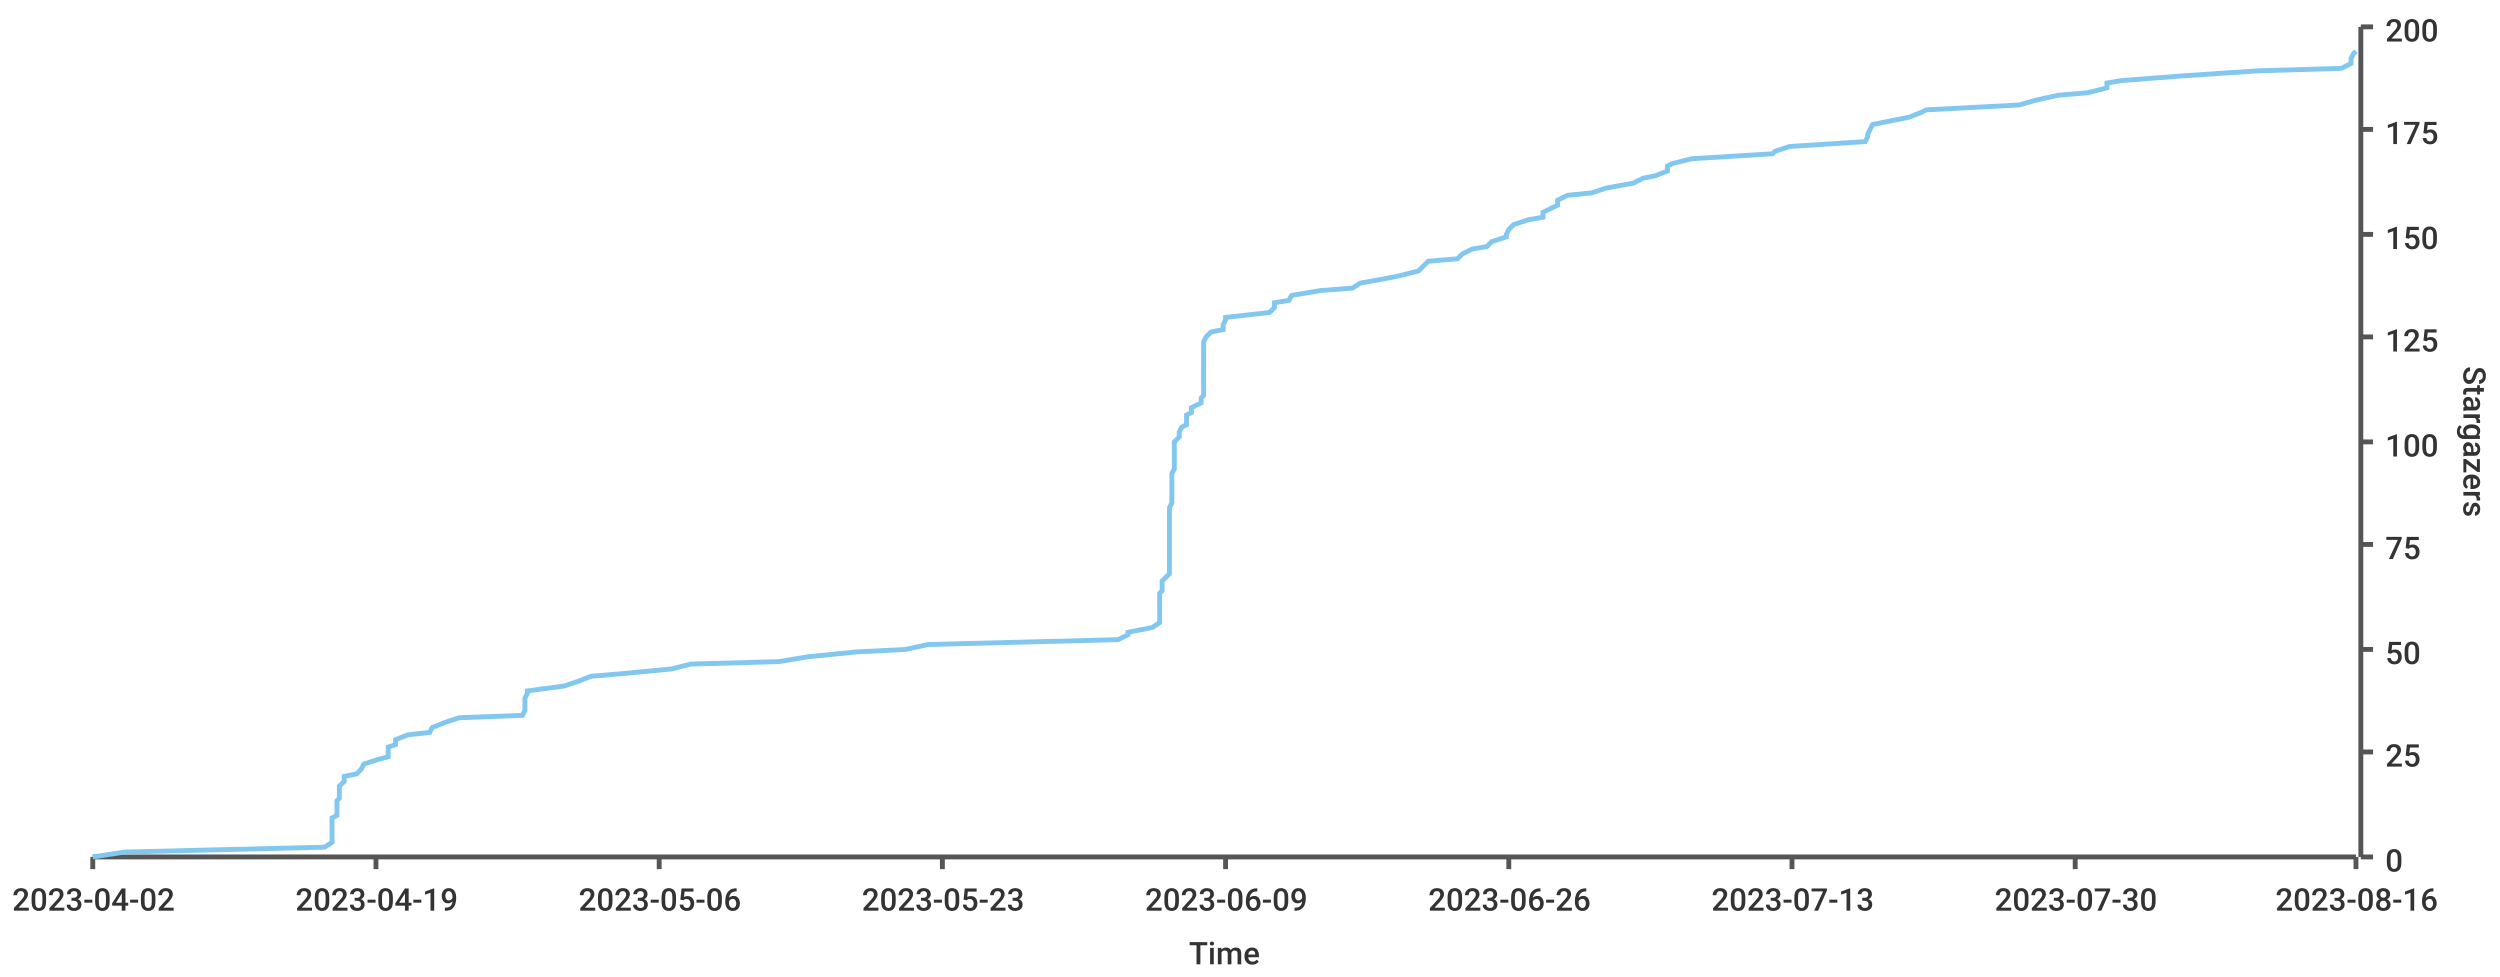
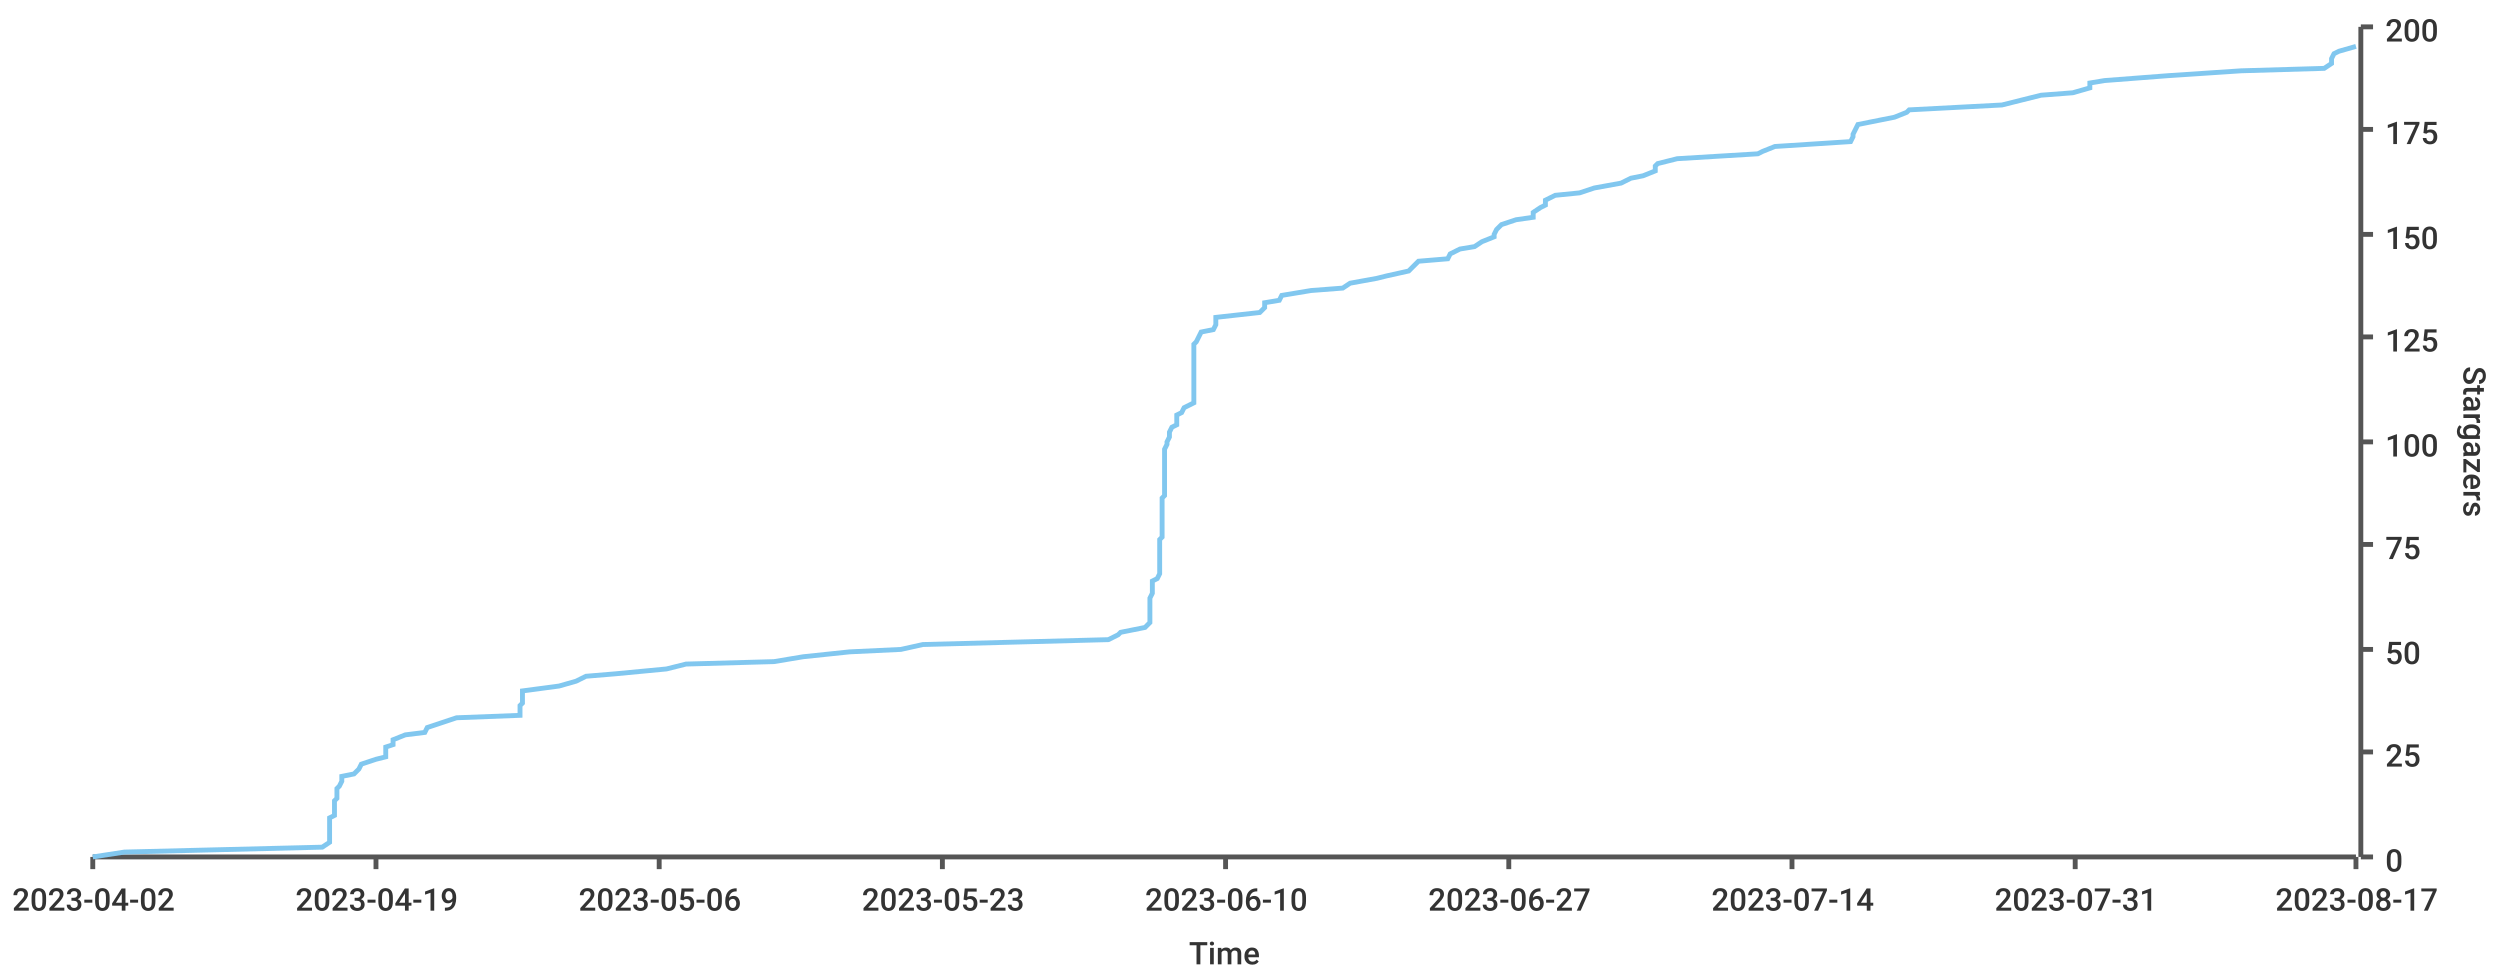
<svg xmlns="http://www.w3.org/2000/svg" width="1024" height="400">\n<path d="M 0 0 L 1024 0 L 1024 400 L 0 400 L 0 0" style="stroke-width:0;stroke:rgba(255,255,255,1.0);fill:rgba(255,255,255,1.0)" />
  <path d="M 38 11 L 965 11 L 965 351 L 38 351 L 38 11" style="stroke-width:0;stroke:rgba(255,255,255,1.0);fill:rgba(255,255,255,1.0)" />
  <path d="M 38 351 L 965 351" style="stroke-width:2;stroke:rgba(85,85,85,1.0);fill:none" />
  <path d="M 38 351 L 38 356" style="stroke-width:2;stroke:rgba(85,85,85,1.0);fill:none" />
  <text x="5" y="373" style="stroke-width:0;stroke:none;fill:rgba(51,51,51,1.0);font-size:12.8px;font-family:'Roboto Medium',sans-serif">2023-04-02</text>
  <path d="M 154 351 L 154 356" style="stroke-width:2;stroke:rgba(85,85,85,1.0);fill:none" />
  <text x="121" y="373" style="stroke-width:0;stroke:none;fill:rgba(51,51,51,1.0);font-size:12.8px;font-family:'Roboto Medium',sans-serif">2023-04-19</text>
  <path d="M 270 351 L 270 356" style="stroke-width:2;stroke:rgba(85,85,85,1.0);fill:none" />
  <text x="237" y="373" style="stroke-width:0;stroke:none;fill:rgba(51,51,51,1.0);font-size:12.8px;font-family:'Roboto Medium',sans-serif">2023-05-06</text>
  <path d="M 386 351 L 386 356" style="stroke-width:2;stroke:rgba(85,85,85,1.0);fill:none" />
  <text x="353" y="373" style="stroke-width:0;stroke:none;fill:rgba(51,51,51,1.0);font-size:12.8px;font-family:'Roboto Medium',sans-serif">2023-05-23</text>
  <path d="M 502 351 L 502 356" style="stroke-width:2;stroke:rgba(85,85,85,1.0);fill:none" />
-   <text x="469" y="373" style="stroke-width:0;stroke:none;fill:rgba(51,51,51,1.0);font-size:12.8px;font-family:'Roboto Medium',sans-serif">2023-06-09</text>
+   <text x="469" y="373" style="stroke-width:0;stroke:none;fill:rgba(51,51,51,1.0);font-size:12.8px;font-family:'Roboto Medium',sans-serif">2023-06-10</text>
  <path d="M 618 351 L 618 356" style="stroke-width:2;stroke:rgba(85,85,85,1.0);fill:none" />
-   <text x="585" y="373" style="stroke-width:0;stroke:none;fill:rgba(51,51,51,1.0);font-size:12.8px;font-family:'Roboto Medium',sans-serif">2023-06-26</text>
+   <text x="585" y="373" style="stroke-width:0;stroke:none;fill:rgba(51,51,51,1.0);font-size:12.8px;font-family:'Roboto Medium',sans-serif">2023-06-27</text>
  <path d="M 734 351 L 734 356" style="stroke-width:2;stroke:rgba(85,85,85,1.0);fill:none" />
-   <text x="701" y="373" style="stroke-width:0;stroke:none;fill:rgba(51,51,51,1.0);font-size:12.8px;font-family:'Roboto Medium',sans-serif">2023-07-13</text>
+   <text x="701" y="373" style="stroke-width:0;stroke:none;fill:rgba(51,51,51,1.0);font-size:12.8px;font-family:'Roboto Medium',sans-serif">2023-07-14</text>
  <path d="M 850 351 L 850 356" style="stroke-width:2;stroke:rgba(85,85,85,1.0);fill:none" />
-   <text x="817" y="373" style="stroke-width:0;stroke:none;fill:rgba(51,51,51,1.0);font-size:12.8px;font-family:'Roboto Medium',sans-serif">2023-07-30</text>
+   <text x="817" y="373" style="stroke-width:0;stroke:none;fill:rgba(51,51,51,1.0);font-size:12.8px;font-family:'Roboto Medium',sans-serif">2023-07-31</text>
  <path d="M 965 351 L 965 356" style="stroke-width:2;stroke:rgba(85,85,85,1.0);fill:none" />
-   <text x="932" y="373" style="stroke-width:0;stroke:none;fill:rgba(51,51,51,1.0);font-size:12.8px;font-family:'Roboto Medium',sans-serif">2023-08-16</text>
+   <text x="932" y="373" style="stroke-width:0;stroke:none;fill:rgba(51,51,51,1.0);font-size:12.8px;font-family:'Roboto Medium',sans-serif">2023-08-17</text>
  <text x="487" y="395" style="stroke-width:0;stroke:none;fill:rgba(51,51,51,1.0);font-size:12.8px;font-family:'Roboto Medium',sans-serif">Time</text>
  <path d="M 967 351 L 967 11" style="stroke-width:2;stroke:rgba(85,85,85,1.0);fill:none" />
  <path d="M 967 351 L 972 351" style="stroke-width:2;stroke:rgba(85,85,85,1.0);fill:none" />
  <text x="977" y="357" style="stroke-width:0;stroke:none;fill:rgba(51,51,51,1.0);font-size:12.8px;font-family:'Roboto Medium',sans-serif">0</text>
  <path d="M 967 308 L 972 308" style="stroke-width:2;stroke:rgba(85,85,85,1.0);fill:none" />
  <text x="977" y="314" style="stroke-width:0;stroke:none;fill:rgba(51,51,51,1.0);font-size:12.8px;font-family:'Roboto Medium',sans-serif">25</text>
  <path d="M 967 266 L 972 266" style="stroke-width:2;stroke:rgba(85,85,85,1.0);fill:none" />
  <text x="977" y="272" style="stroke-width:0;stroke:none;fill:rgba(51,51,51,1.0);font-size:12.8px;font-family:'Roboto Medium',sans-serif">50</text>
  <path d="M 967 223 L 972 223" style="stroke-width:2;stroke:rgba(85,85,85,1.0);fill:none" />
  <text x="977" y="229" style="stroke-width:0;stroke:none;fill:rgba(51,51,51,1.0);font-size:12.8px;font-family:'Roboto Medium',sans-serif">75</text>
  <path d="M 967 181 L 972 181" style="stroke-width:2;stroke:rgba(85,85,85,1.0);fill:none" />
  <text x="977" y="187" style="stroke-width:0;stroke:none;fill:rgba(51,51,51,1.0);font-size:12.8px;font-family:'Roboto Medium',sans-serif">100</text>
  <path d="M 967 138 L 972 138" style="stroke-width:2;stroke:rgba(85,85,85,1.0);fill:none" />
  <text x="977" y="144" style="stroke-width:0;stroke:none;fill:rgba(51,51,51,1.0);font-size:12.8px;font-family:'Roboto Medium',sans-serif">125</text>
  <path d="M 967 96 L 972 96" style="stroke-width:2;stroke:rgba(85,85,85,1.0);fill:none" />
  <text x="977" y="102" style="stroke-width:0;stroke:none;fill:rgba(51,51,51,1.0);font-size:12.8px;font-family:'Roboto Medium',sans-serif">150</text>
  <path d="M 967 53 L 972 53" style="stroke-width:2;stroke:rgba(85,85,85,1.0);fill:none" />
  <text x="977" y="59" style="stroke-width:0;stroke:none;fill:rgba(51,51,51,1.0);font-size:12.8px;font-family:'Roboto Medium',sans-serif">175</text>
  <path d="M 967 11 L 972 11" style="stroke-width:2;stroke:rgba(85,85,85,1.0);fill:none" />
  <text x="977" y="17" style="stroke-width:0;stroke:none;fill:rgba(51,51,51,1.0);font-size:12.8px;font-family:'Roboto Medium',sans-serif">200</text>
  <text x="1009" y="150" style="stroke-width:0;stroke:none;fill:rgba(51,51,51,1.0);font-size:12.8px;font-family:'Roboto Medium',sans-serif" transform="rotate(90.00,1009,150)">Stargazers</text>
-   <path d="M 38 351 L 51 349 L 133 347 L 136 345 L 136 344 L 136 342 L 136 340 L 136 339 L 136 337 L 136 335 L 138 334 L 138 332 L 138 330 L 138 328 L 139 327 L 139 325 L 139 323 L 139 322 L 141 320 L 141 318 L 146 317 L 148 315 L 149 313 L 155 311 L 159 310 L 159 308 L 159 306 L 162 305 L 162 303 L 167 301 L 176 300 L 177 298 L 182 296 L 188 294 L 214 293 L 215 291 L 215 289 L 215 288 L 215 286 L 216 284 L 216 283 L 231 281 L 237 279 L 242 277 L 254 276 L 275 274 L 283 272 L 319 271 L 331 269 L 351 267 L 371 266 L 380 264 L 458 262 L 462 260 L 462 259 L 472 257 L 475 255 L 475 254 L 475 252 L 475 250 L 475 249 L 475 247 L 475 245 L 475 243 L 476 242 L 476 240 L 476 238 L 477 237 L 479 235 L 479 233 L 479 232 L 479 230 L 479 228 L 479 226 L 479 225 L 479 223 L 479 221 L 479 220 L 479 218 L 479 216 L 479 215 L 479 213 L 479 211 L 479 209 L 479 208 L 480 206 L 480 204 L 480 203 L 480 201 L 480 199 L 480 198 L 480 196 L 480 194 L 481 192 L 481 191 L 481 189 L 481 187 L 481 186 L 481 184 L 481 182 L 481 181 L 483 179 L 483 177 L 484 175 L 486 174 L 486 172 L 486 170 L 488 169 L 488 167 L 492 165 L 492 163 L 493 162 L 493 160 L 493 158 L 493 157 L 493 155 L 493 153 L 493 152 L 493 150 L 493 148 L 493 147 L 493 145 L 493 143 L 493 141 L 493 140 L 494 138 L 496 136 L 501 135 L 501 133 L 502 131 L 502 130 L 520 128 L 522 126 L 522 124 L 528 123 L 529 121 L 541 119 L 554 118 L 557 116 L 568 114 L 573 113 L 581 111 L 583 109 L 585 107 L 597 106 L 599 104 L 603 102 L 609 101 L 611 99 L 617 97 L 617 96 L 618 94 L 620 92 L 626 90 L 632 89 L 632 87 L 636 85 L 638 84 L 638 82 L 642 80 L 652 79 L 658 77 L 669 75 L 673 73 L 678 72 L 683 70 L 683 68 L 685 67 L 693 65 L 726 63 L 727 62 L 733 60 L 764 58 L 765 56 L 765 55 L 766 53 L 767 51 L 772 50 L 782 48 L 787 46 L 789 45 L 827 43 L 834 41 L 843 39 L 855 38 L 863 36 L 863 34 L 869 33 L 895 31 L 925 29 L 959 28 L 963 26 L 963 24 L 964 22 L 965 21" style="stroke-width:2;stroke:rgba(129,199,239,1.0);fill:none" />
+   <path d="M 38 351 L 51 349 L 132 347 L 135 345 L 135 344 L 135 342 L 135 340 L 135 339 L 135 337 L 135 335 L 137 334 L 137 332 L 137 330 L 137 328 L 138 327 L 138 325 L 138 323 L 139 322 L 140 320 L 140 318 L 145 317 L 147 315 L 148 313 L 154 311 L 158 310 L 158 308 L 158 306 L 161 305 L 161 303 L 166 301 L 174 300 L 175 298 L 181 296 L 187 294 L 213 293 L 213 291 L 213 289 L 214 288 L 214 286 L 214 284 L 214 283 L 229 281 L 236 279 L 240 277 L 252 276 L 273 274 L 281 272 L 317 271 L 329 269 L 348 267 L 369 266 L 378 264 L 454 262 L 458 260 L 459 259 L 469 257 L 471 255 L 471 254 L 471 252 L 471 250 L 471 249 L 471 247 L 471 245 L 472 243 L 472 242 L 472 240 L 472 238 L 474 237 L 475 235 L 475 233 L 475 232 L 475 230 L 475 228 L 475 226 L 475 225 L 475 223 L 475 221 L 476 220 L 476 218 L 476 216 L 476 215 L 476 213 L 476 211 L 476 209 L 476 208 L 476 206 L 476 204 L 477 203 L 477 201 L 477 199 L 477 198 L 477 196 L 477 194 L 477 192 L 477 191 L 477 189 L 477 187 L 477 186 L 477 184 L 478 182 L 478 181 L 479 179 L 479 177 L 480 175 L 482 174 L 482 172 L 482 170 L 484 169 L 485 167 L 489 165 L 489 163 L 489 162 L 489 160 L 489 158 L 489 157 L 489 155 L 489 153 L 489 152 L 489 150 L 489 148 L 489 147 L 489 145 L 489 143 L 489 141 L 490 140 L 491 138 L 492 136 L 497 135 L 498 133 L 498 131 L 498 130 L 516 128 L 518 126 L 518 124 L 524 123 L 525 121 L 537 119 L 550 118 L 553 116 L 564 114 L 568 113 L 577 111 L 579 109 L 581 107 L 593 106 L 594 104 L 598 102 L 604 101 L 607 99 L 612 97 L 612 96 L 613 94 L 615 92 L 621 90 L 628 89 L 628 87 L 631 85 L 633 84 L 633 82 L 637 80 L 647 79 L 653 77 L 664 75 L 668 73 L 673 72 L 678 70 L 678 68 L 679 67 L 687 65 L 720 63 L 722 62 L 727 60 L 758 58 L 759 56 L 759 55 L 760 53 L 761 51 L 766 50 L 776 48 L 781 46 L 782 45 L 820 43 L 828 41 L 836 39 L 849 38 L 856 36 L 856 34 L 862 33 L 888 31 L 918 29 L 952 28 L 955 26 L 955 24 L 956 22 L 958 21 L 965 19" style="stroke-width:2;stroke:rgba(129,199,239,1.0);fill:none" />
</svg>
